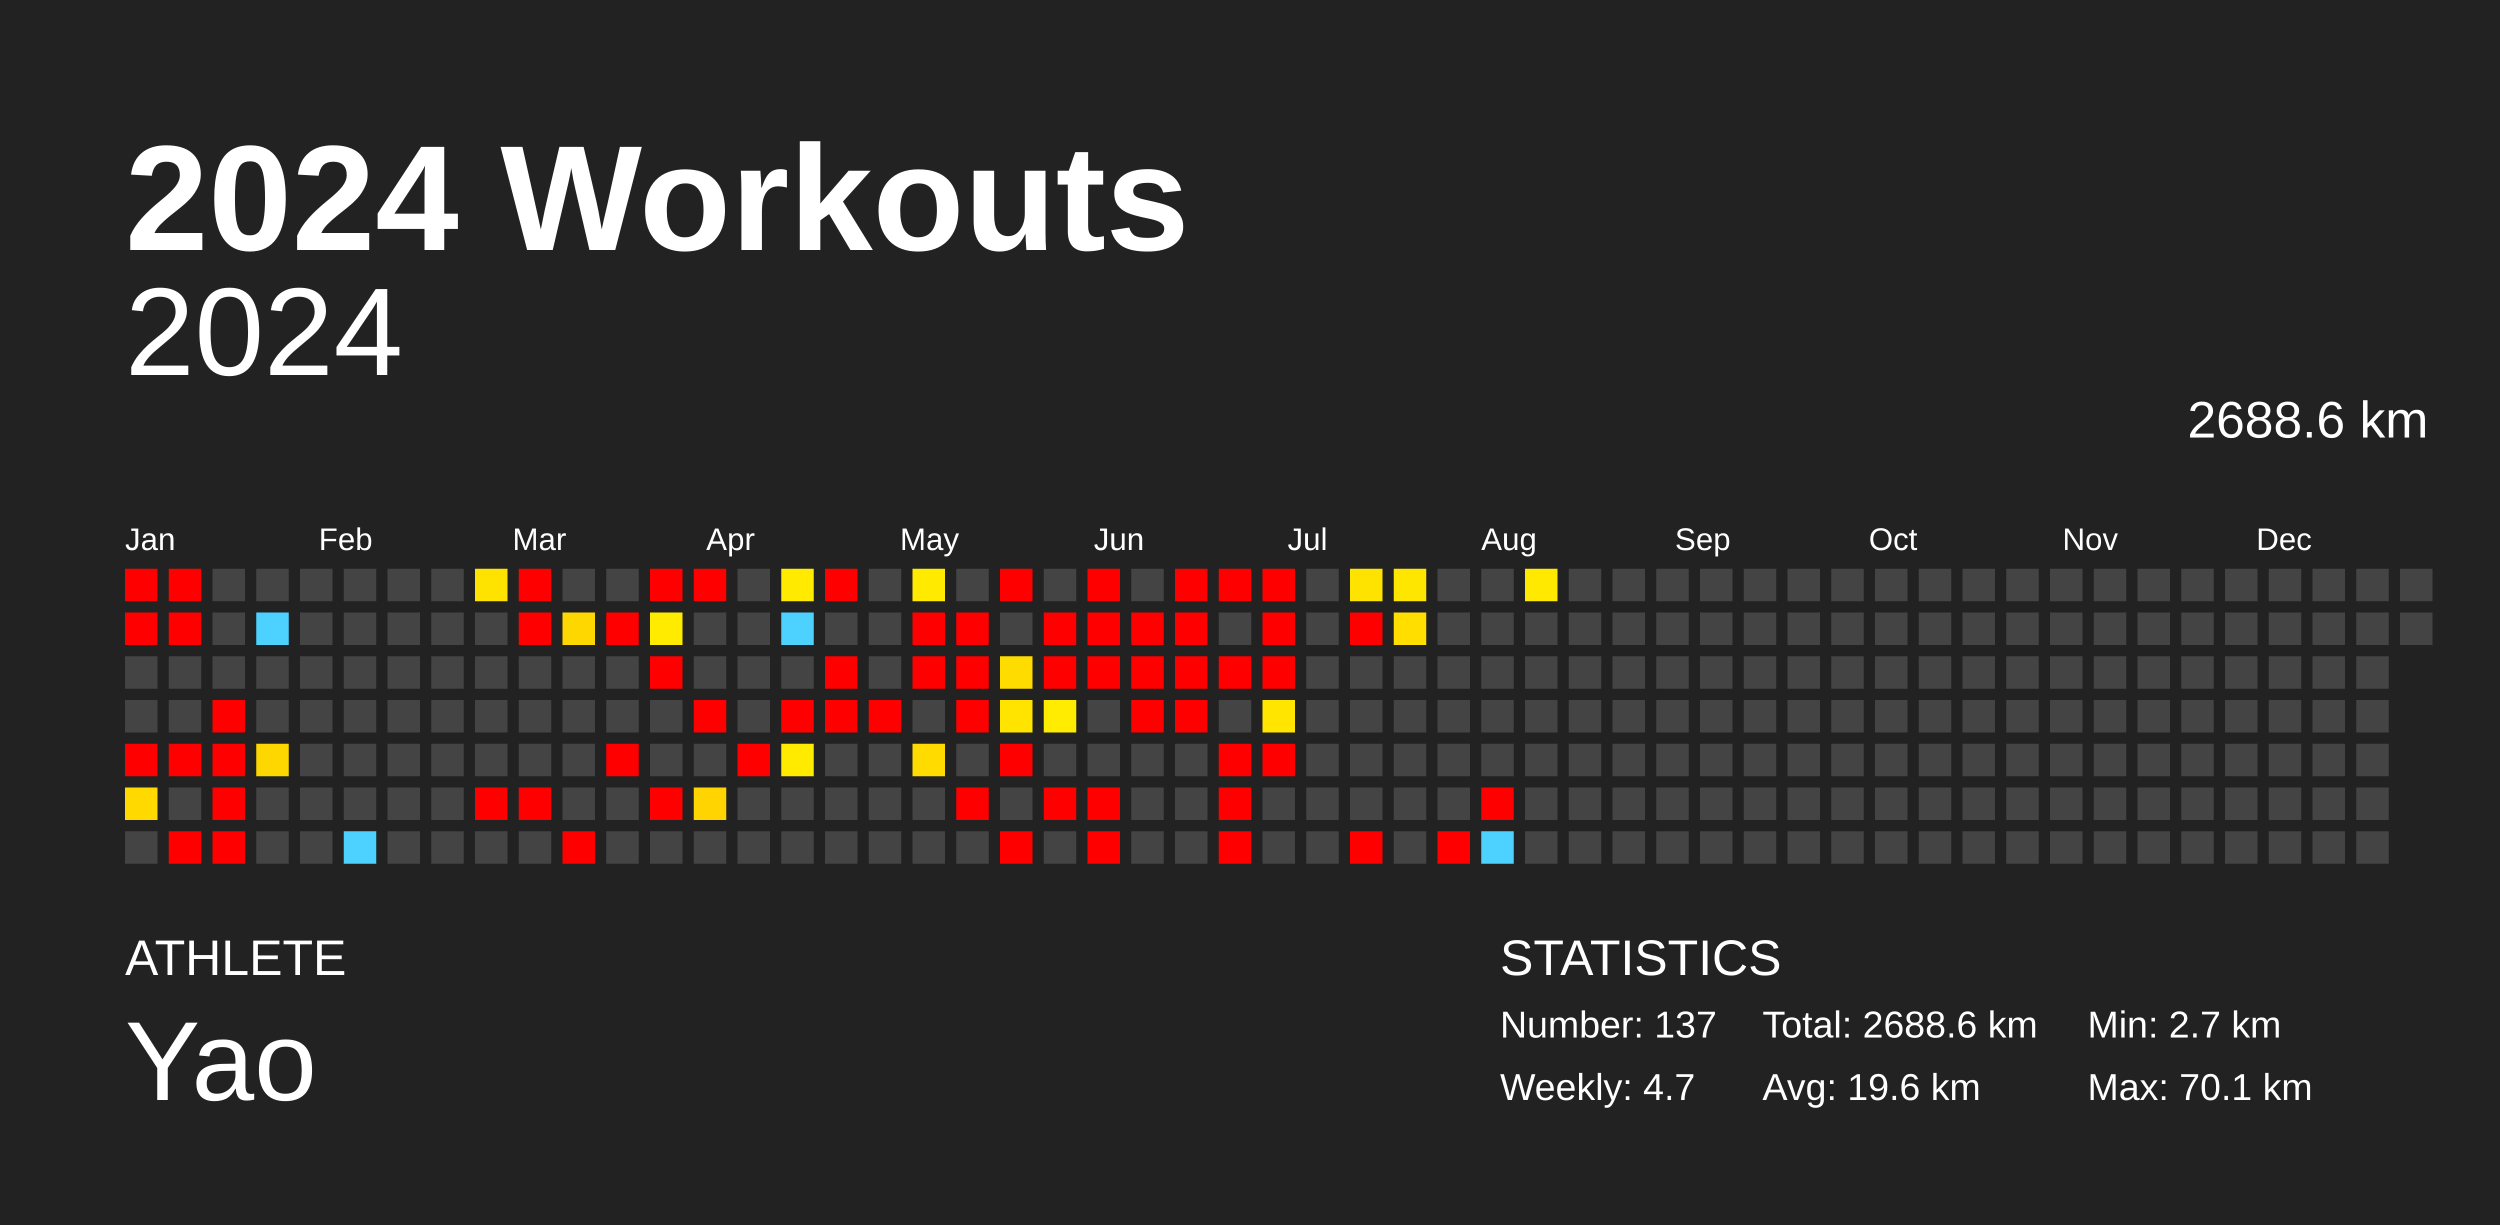
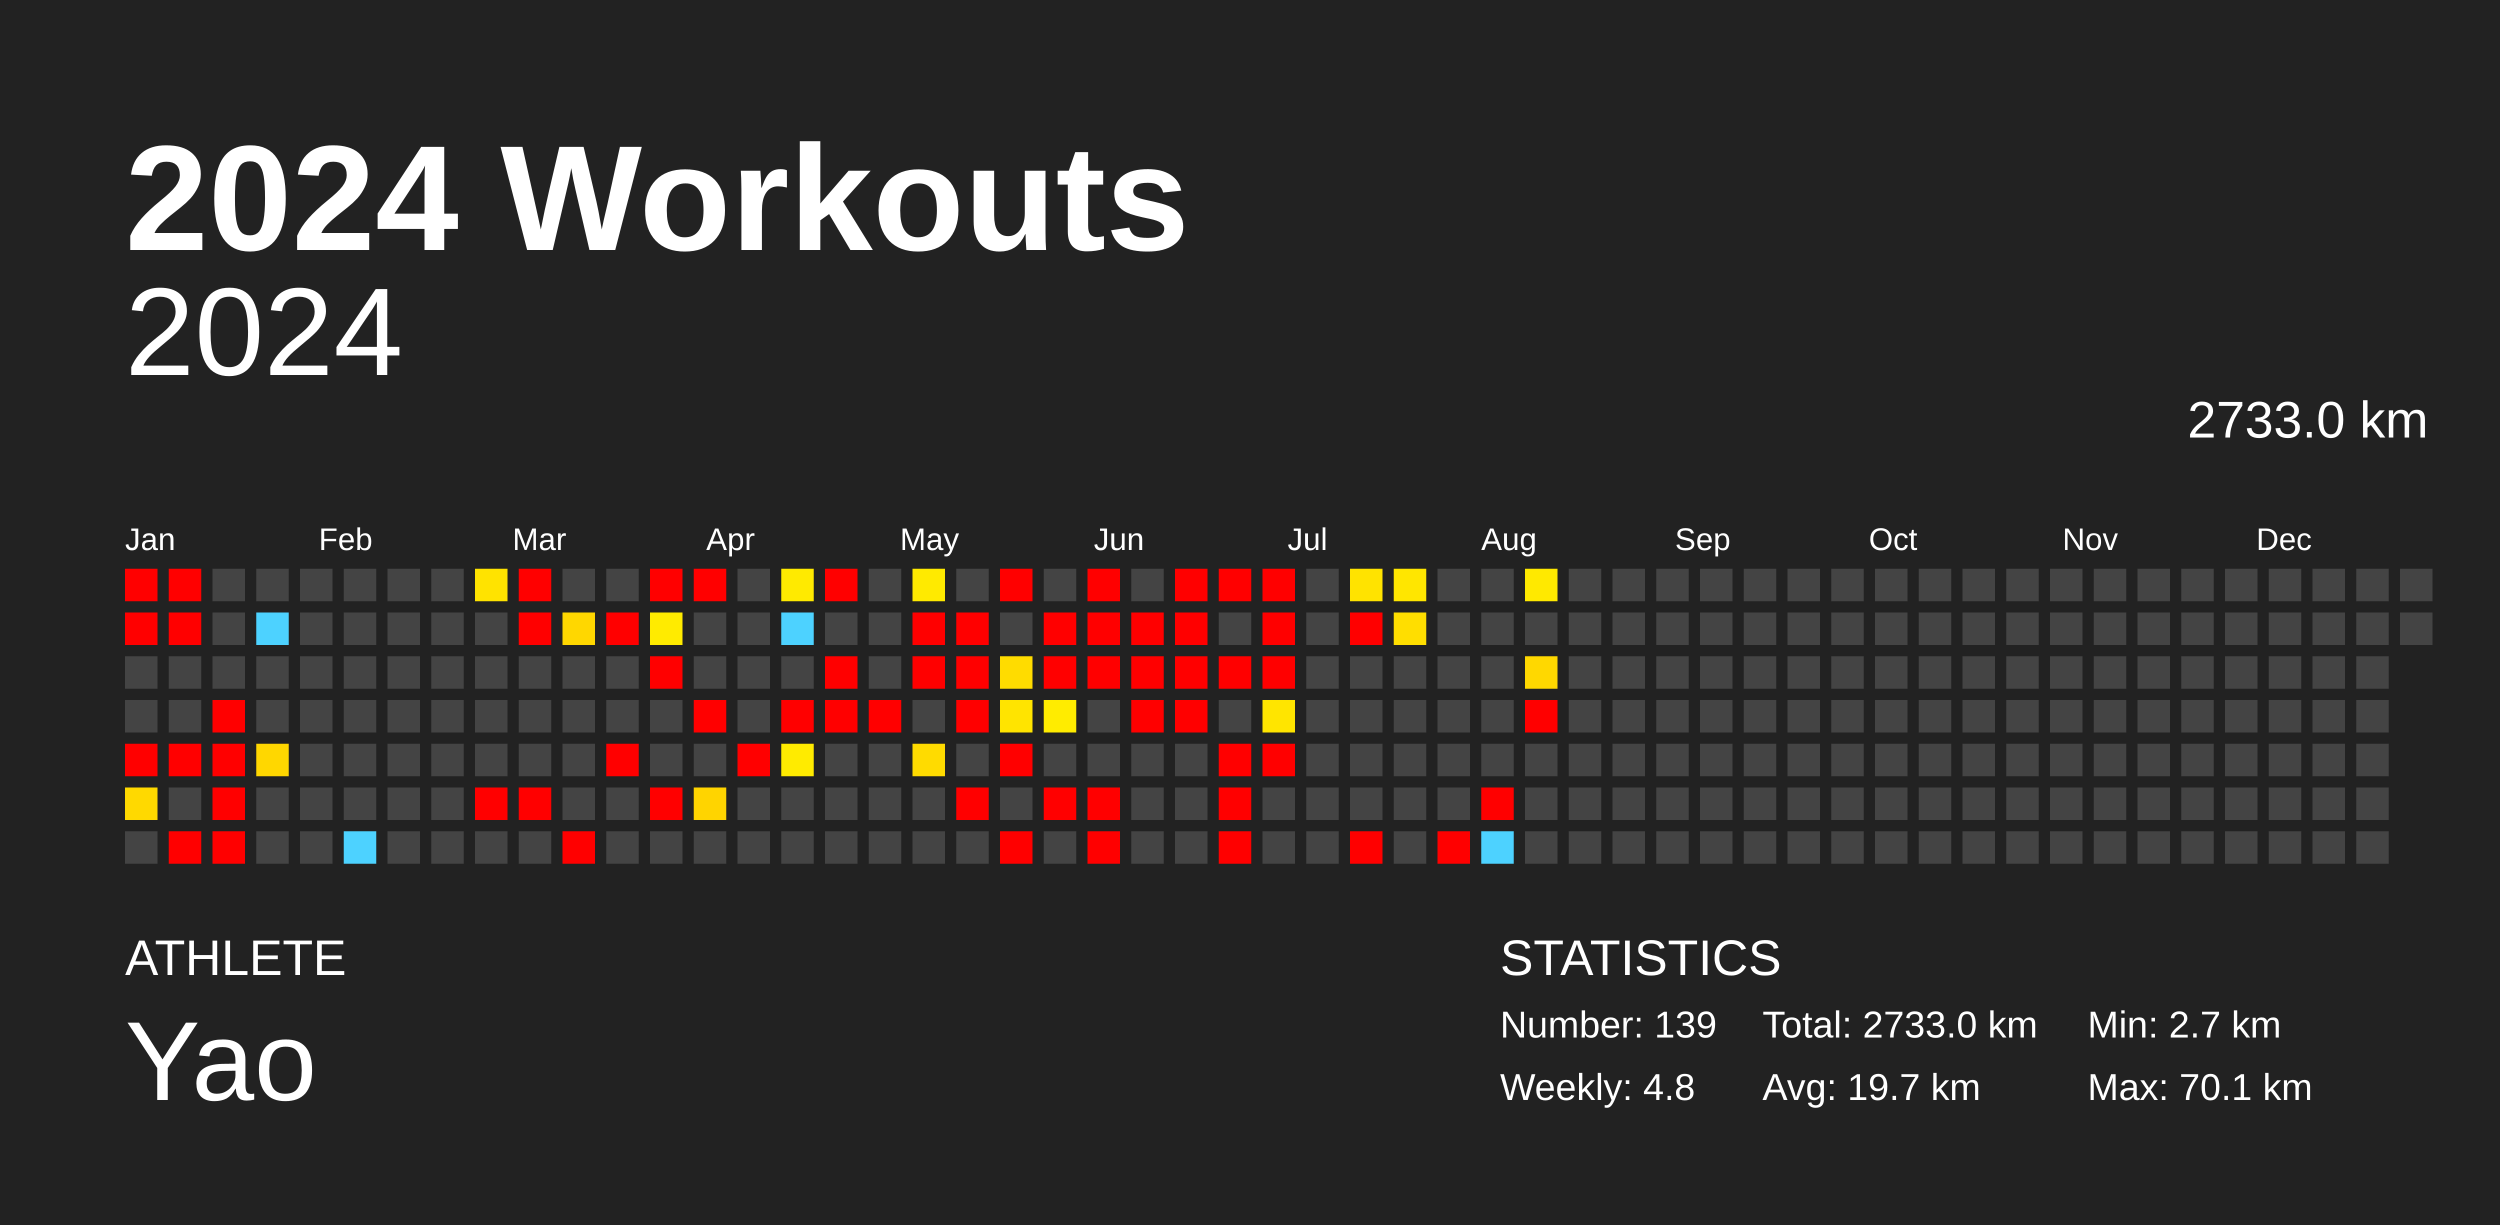
<svg xmlns="http://www.w3.org/2000/svg" baseProfile="full" height="98mm" version="1.1" viewBox="0,0,200,98" width="200mm">
  <defs />
  <rect fill="#222222" height="98" width="200" x="0" y="0" />
  <text fill="#FFFFFF" style="font-size:12px; font-family:Arial; font-weight:bold;" x="10" y="20">2024 Workouts</text>
  <text fill="#FFFFFF" style="font-size:4px; font-family:Arial" x="10" y="78">ATHLETE</text>
  <text fill="#FFFFFF" style="font-size:9px; font-family:Arial" x="10" y="88">Yao</text>
  <text fill="#FFFFFF" style="font-size:4px; font-family:Arial" x="120" y="78">STATISTICS</text>
-   <text fill="#FFFFFF" style="font-size:3px; font-family:Arial" x="120" y="83">Number: 137</text>
-   <text fill="#FFFFFF" style="font-size:3px; font-family:Arial" x="120" y="88">Weekly: 4.7</text>
-   <text fill="#FFFFFF" style="font-size:3px; font-family:Arial" x="141" y="83">Total: 2688.6 km</text>
-   <text fill="#FFFFFF" style="font-size:3px; font-family:Arial" x="141" y="88">Avg: 19.6 km</text>
+   <text fill="#FFFFFF" style="font-size:3px; font-family:Arial" x="120" y="83">Number: 139</text>
+   <text fill="#FFFFFF" style="font-size:3px; font-family:Arial" x="120" y="88">Weekly: 4.8</text>
+   <text fill="#FFFFFF" style="font-size:3px; font-family:Arial" x="141" y="83">Total: 2733.0 km</text>
+   <text fill="#FFFFFF" style="font-size:3px; font-family:Arial" x="141" y="88">Avg: 19.7 km</text>
  <text fill="#FFFFFF" style="font-size:3px; font-family:Arial" x="167" y="83">Min: 2.7 km</text>
  <text fill="#FFFFFF" style="font-size:3px; font-family:Arial" x="167" y="88">Max: 70.1 km</text>
  <text alignment-baseline="hanging" fill="#FFFFFF" style="font-size:10.0px; font-family:Arial;" x="10" y="30">2024</text>
-   <text alignment-baseline="hanging" fill="#FFFFFF" style="font-size:4.125px; font-family:Arial;" x="175" y="35">2688.6 km</text>
+   <text alignment-baseline="hanging" fill="#FFFFFF" style="font-size:4.125px; font-family:Arial;" x="175" y="35">2733.0 km</text>
  <text fill="#FFFFFF" style="font-size:2.5px; font-family:Arial" x="10.0" y="44">Jan</text>
  <text fill="#FFFFFF" style="font-size:2.5px; font-family:Arial" x="25.5" y="44">Feb</text>
  <text fill="#FFFFFF" style="font-size:2.5px; font-family:Arial" x="41.0" y="44">Mar</text>
  <text fill="#FFFFFF" style="font-size:2.5px; font-family:Arial" x="56.5" y="44">Apr</text>
  <text fill="#FFFFFF" style="font-size:2.5px; font-family:Arial" x="72.0" y="44">May</text>
  <text fill="#FFFFFF" style="font-size:2.5px; font-family:Arial" x="87.5" y="44">Jun</text>
  <text fill="#FFFFFF" style="font-size:2.5px; font-family:Arial" x="103.0" y="44">Jul</text>
  <text fill="#FFFFFF" style="font-size:2.5px; font-family:Arial" x="118.5" y="44">Aug</text>
  <text fill="#FFFFFF" style="font-size:2.5px; font-family:Arial" x="134.0" y="44">Sep</text>
  <text fill="#FFFFFF" style="font-size:2.5px; font-family:Arial" x="149.5" y="44">Oct</text>
  <text fill="#FFFFFF" style="font-size:2.5px; font-family:Arial" x="165.0" y="44">Nov</text>
  <text fill="#FFFFFF" style="font-size:2.5px; font-family:Arial" x="180.5" y="44">Dec</text>
  <rect fill="red" height="2.6" width="2.6" x="10.0" y="45.5" />
  <rect fill="red" height="2.6" width="2.6" x="10.0" y="49.0" />
  <rect fill="#444444" height="2.6" width="2.6" x="10.0" y="52.5" />
  <rect fill="#444444" height="2.6" width="2.6" x="10.0" y="56.0" />
  <rect fill="red" height="2.6" width="2.6" x="10.0" y="59.5" />
  <rect fill="#ffd900" height="2.6" width="2.6" x="10.0" y="63.0" />
  <rect fill="#444444" height="2.6" width="2.6" x="10.0" y="66.5" />
  <rect fill="red" height="2.6" width="2.6" x="13.5" y="45.5" />
  <rect fill="red" height="2.6" width="2.6" x="13.5" y="49.0" />
  <rect fill="#444444" height="2.6" width="2.6" x="13.5" y="52.5" />
  <rect fill="#444444" height="2.6" width="2.6" x="13.5" y="56.0" />
  <rect fill="red" height="2.6" width="2.6" x="13.5" y="59.5" />
  <rect fill="#444444" height="2.6" width="2.6" x="13.5" y="63.0" />
  <rect fill="red" height="2.6" width="2.6" x="13.5" y="66.5" />
  <rect fill="#444444" height="2.6" width="2.6" x="17.0" y="45.5" />
  <rect fill="#444444" height="2.6" width="2.6" x="17.0" y="49.0" />
  <rect fill="#444444" height="2.6" width="2.6" x="17.0" y="52.5" />
  <rect fill="red" height="2.6" width="2.6" x="17.0" y="56.0" />
  <rect fill="red" height="2.6" width="2.6" x="17.0" y="59.5" />
  <rect fill="red" height="2.6" width="2.6" x="17.0" y="63.0" />
  <rect fill="red" height="2.6" width="2.6" x="17.0" y="66.5" />
  <rect fill="#444444" height="2.6" width="2.6" x="20.5" y="45.5" />
  <rect fill="#4dd2ff" height="2.6" width="2.6" x="20.5" y="49.0" />
  <rect fill="#444444" height="2.6" width="2.6" x="20.5" y="52.5" />
  <rect fill="#444444" height="2.6" width="2.6" x="20.5" y="56.0" />
  <rect fill="#ffd700" height="2.6" width="2.6" x="20.5" y="59.5" />
  <rect fill="#444444" height="2.6" width="2.6" x="20.5" y="63.0" />
  <rect fill="#444444" height="2.6" width="2.6" x="20.5" y="66.5" />
  <rect fill="#444444" height="2.6" width="2.6" x="24.0" y="45.5" />
  <rect fill="#444444" height="2.6" width="2.6" x="24.0" y="49.0" />
  <rect fill="#444444" height="2.6" width="2.6" x="24.0" y="52.5" />
  <rect fill="#444444" height="2.6" width="2.6" x="24.0" y="56.0" />
  <rect fill="#444444" height="2.6" width="2.6" x="24.0" y="59.5" />
  <rect fill="#444444" height="2.6" width="2.6" x="24.0" y="63.0" />
  <rect fill="#444444" height="2.6" width="2.6" x="24.0" y="66.5" />
  <rect fill="#444444" height="2.6" width="2.6" x="27.5" y="45.5" />
  <rect fill="#444444" height="2.6" width="2.6" x="27.5" y="49.0" />
  <rect fill="#444444" height="2.6" width="2.6" x="27.5" y="52.5" />
  <rect fill="#444444" height="2.6" width="2.6" x="27.5" y="56.0" />
  <rect fill="#444444" height="2.6" width="2.6" x="27.5" y="59.5" />
  <rect fill="#444444" height="2.6" width="2.6" x="27.5" y="63.0" />
  <rect fill="#4dd2ff" height="2.6" width="2.6" x="27.5" y="66.5" />
  <rect fill="#444444" height="2.6" width="2.6" x="31.0" y="45.5" />
  <rect fill="#444444" height="2.6" width="2.6" x="31.0" y="49.0" />
  <rect fill="#444444" height="2.6" width="2.6" x="31.0" y="52.5" />
  <rect fill="#444444" height="2.6" width="2.6" x="31.0" y="56.0" />
  <rect fill="#444444" height="2.6" width="2.6" x="31.0" y="59.5" />
  <rect fill="#444444" height="2.6" width="2.6" x="31.0" y="63.0" />
  <rect fill="#444444" height="2.6" width="2.6" x="31.0" y="66.5" />
  <rect fill="#444444" height="2.6" width="2.6" x="34.5" y="45.5" />
  <rect fill="#444444" height="2.6" width="2.6" x="34.5" y="49.0" />
  <rect fill="#444444" height="2.6" width="2.6" x="34.5" y="52.5" />
  <rect fill="#444444" height="2.6" width="2.6" x="34.5" y="56.0" />
  <rect fill="#444444" height="2.6" width="2.6" x="34.5" y="59.5" />
  <rect fill="#444444" height="2.6" width="2.6" x="34.5" y="63.0" />
  <rect fill="#444444" height="2.6" width="2.6" x="34.5" y="66.5" />
  <rect fill="#ffe300" height="2.6" width="2.6" x="38.0" y="45.5" />
  <rect fill="#444444" height="2.6" width="2.6" x="38.0" y="49.0" />
  <rect fill="#444444" height="2.6" width="2.6" x="38.0" y="52.5" />
  <rect fill="#444444" height="2.6" width="2.6" x="38.0" y="56.0" />
  <rect fill="#444444" height="2.6" width="2.6" x="38.0" y="59.5" />
  <rect fill="red" height="2.6" width="2.6" x="38.0" y="63.0" />
  <rect fill="#444444" height="2.6" width="2.6" x="38.0" y="66.5" />
  <rect fill="red" height="2.6" width="2.6" x="41.5" y="45.5" />
  <rect fill="red" height="2.6" width="2.6" x="41.5" y="49.0" />
  <rect fill="#444444" height="2.6" width="2.6" x="41.5" y="52.5" />
  <rect fill="#444444" height="2.6" width="2.6" x="41.5" y="56.0" />
  <rect fill="#444444" height="2.6" width="2.6" x="41.5" y="59.5" />
  <rect fill="red" height="2.6" width="2.6" x="41.5" y="63.0" />
  <rect fill="#444444" height="2.6" width="2.6" x="41.5" y="66.5" />
  <rect fill="#444444" height="2.6" width="2.6" x="45.0" y="45.5" />
  <rect fill="#ffd700" height="2.6" width="2.6" x="45.0" y="49.0" />
  <rect fill="#444444" height="2.6" width="2.6" x="45.0" y="52.5" />
  <rect fill="#444444" height="2.6" width="2.6" x="45.0" y="56.0" />
  <rect fill="#444444" height="2.6" width="2.6" x="45.0" y="59.5" />
  <rect fill="#444444" height="2.6" width="2.6" x="45.0" y="63.0" />
  <rect fill="red" height="2.6" width="2.6" x="45.0" y="66.5" />
  <rect fill="#444444" height="2.6" width="2.6" x="48.5" y="45.5" />
  <rect fill="red" height="2.6" width="2.6" x="48.5" y="49.0" />
  <rect fill="#444444" height="2.6" width="2.6" x="48.5" y="52.5" />
  <rect fill="#444444" height="2.6" width="2.6" x="48.5" y="56.0" />
  <rect fill="red" height="2.6" width="2.6" x="48.5" y="59.5" />
  <rect fill="#444444" height="2.6" width="2.6" x="48.5" y="63.0" />
  <rect fill="#444444" height="2.6" width="2.6" x="48.5" y="66.5" />
  <rect fill="red" height="2.6" width="2.6" x="52.0" y="45.5" />
  <rect fill="#ffeb00" height="2.6" width="2.6" x="52.0" y="49.0" />
  <rect fill="red" height="2.6" width="2.6" x="52.0" y="52.5" />
  <rect fill="#444444" height="2.6" width="2.6" x="52.0" y="56.0" />
  <rect fill="#444444" height="2.6" width="2.6" x="52.0" y="59.5" />
  <rect fill="red" height="2.6" width="2.6" x="52.0" y="63.0" />
  <rect fill="#444444" height="2.6" width="2.6" x="52.0" y="66.5" />
  <rect fill="red" height="2.6" width="2.6" x="55.5" y="45.5" />
  <rect fill="#444444" height="2.6" width="2.6" x="55.5" y="49.0" />
  <rect fill="#444444" height="2.6" width="2.6" x="55.5" y="52.5" />
  <rect fill="red" height="2.6" width="2.6" x="55.5" y="56.0" />
  <rect fill="#444444" height="2.6" width="2.6" x="55.5" y="59.5" />
  <rect fill="#ffd400" height="2.6" width="2.6" x="55.5" y="63.0" />
  <rect fill="#444444" height="2.6" width="2.6" x="55.5" y="66.5" />
  <rect fill="#444444" height="2.6" width="2.6" x="59.0" y="45.5" />
  <rect fill="#444444" height="2.6" width="2.6" x="59.0" y="49.0" />
  <rect fill="#444444" height="2.6" width="2.6" x="59.0" y="52.5" />
  <rect fill="#444444" height="2.6" width="2.6" x="59.0" y="56.0" />
  <rect fill="red" height="2.6" width="2.6" x="59.0" y="59.5" />
  <rect fill="#444444" height="2.6" width="2.6" x="59.0" y="63.0" />
  <rect fill="#444444" height="2.6" width="2.6" x="59.0" y="66.5" />
  <rect fill="#ffea00" height="2.6" width="2.6" x="62.5" y="45.5" />
  <rect fill="#4dd2ff" height="2.6" width="2.6" x="62.5" y="49.0" />
  <rect fill="#444444" height="2.6" width="2.6" x="62.5" y="52.5" />
  <rect fill="red" height="2.6" width="2.6" x="62.5" y="56.0" />
  <rect fill="#ffeb00" height="2.6" width="2.6" x="62.5" y="59.5" />
  <rect fill="#444444" height="2.6" width="2.6" x="62.5" y="63.0" />
  <rect fill="#444444" height="2.6" width="2.6" x="62.5" y="66.5" />
  <rect fill="red" height="2.6" width="2.6" x="66.0" y="45.5" />
  <rect fill="#444444" height="2.6" width="2.6" x="66.0" y="49.0" />
  <rect fill="red" height="2.6" width="2.6" x="66.0" y="52.5" />
  <rect fill="red" height="2.6" width="2.6" x="66.0" y="56.0" />
  <rect fill="#444444" height="2.6" width="2.6" x="66.0" y="59.5" />
  <rect fill="#444444" height="2.6" width="2.6" x="66.0" y="63.0" />
  <rect fill="#444444" height="2.6" width="2.6" x="66.0" y="66.5" />
  <rect fill="#444444" height="2.6" width="2.6" x="69.5" y="45.5" />
  <rect fill="#444444" height="2.6" width="2.6" x="69.5" y="49.0" />
  <rect fill="#444444" height="2.6" width="2.6" x="69.5" y="52.5" />
  <rect fill="red" height="2.6" width="2.6" x="69.5" y="56.0" />
  <rect fill="#444444" height="2.6" width="2.6" x="69.5" y="59.5" />
  <rect fill="#444444" height="2.6" width="2.6" x="69.5" y="63.0" />
  <rect fill="#444444" height="2.6" width="2.6" x="69.5" y="66.5" />
  <rect fill="#ffea00" height="2.6" width="2.6" x="73.0" y="45.5" />
  <rect fill="red" height="2.6" width="2.6" x="73.0" y="49.0" />
  <rect fill="red" height="2.6" width="2.6" x="73.0" y="52.5" />
  <rect fill="#444444" height="2.6" width="2.6" x="73.0" y="56.0" />
  <rect fill="#ffdb00" height="2.6" width="2.6" x="73.0" y="59.5" />
  <rect fill="#444444" height="2.6" width="2.6" x="73.0" y="63.0" />
  <rect fill="#444444" height="2.6" width="2.6" x="73.0" y="66.5" />
  <rect fill="#444444" height="2.6" width="2.6" x="76.5" y="45.5" />
  <rect fill="red" height="2.6" width="2.6" x="76.5" y="49.0" />
  <rect fill="red" height="2.6" width="2.6" x="76.5" y="52.5" />
  <rect fill="red" height="2.6" width="2.6" x="76.5" y="56.0" />
  <rect fill="#444444" height="2.6" width="2.6" x="76.5" y="59.5" />
  <rect fill="red" height="2.6" width="2.6" x="76.5" y="63.0" />
  <rect fill="#444444" height="2.6" width="2.6" x="76.5" y="66.5" />
  <rect fill="red" height="2.6" width="2.6" x="80.0" y="45.5" />
  <rect fill="#444444" height="2.6" width="2.6" x="80.0" y="49.0" />
  <rect fill="#ffdc00" height="2.6" width="2.6" x="80.0" y="52.5" />
  <rect fill="#ffe400" height="2.6" width="2.6" x="80.0" y="56.0" />
  <rect fill="red" height="2.6" width="2.6" x="80.0" y="59.5" />
  <rect fill="#444444" height="2.6" width="2.6" x="80.0" y="63.0" />
  <rect fill="red" height="2.6" width="2.6" x="80.0" y="66.5" />
  <rect fill="#444444" height="2.6" width="2.6" x="83.5" y="45.5" />
  <rect fill="red" height="2.6" width="2.6" x="83.5" y="49.0" />
  <rect fill="red" height="2.6" width="2.6" x="83.5" y="52.5" />
  <rect fill="#ffec00" height="2.6" width="2.6" x="83.5" y="56.0" />
  <rect fill="#444444" height="2.6" width="2.6" x="83.5" y="59.5" />
  <rect fill="red" height="2.6" width="2.6" x="83.5" y="63.0" />
  <rect fill="#444444" height="2.6" width="2.6" x="83.5" y="66.5" />
  <rect fill="red" height="2.6" width="2.6" x="87.0" y="45.5" />
  <rect fill="red" height="2.6" width="2.6" x="87.0" y="49.0" />
  <rect fill="red" height="2.6" width="2.6" x="87.0" y="52.5" />
  <rect fill="#444444" height="2.6" width="2.6" x="87.0" y="56.0" />
  <rect fill="#444444" height="2.6" width="2.6" x="87.0" y="59.5" />
  <rect fill="red" height="2.6" width="2.6" x="87.0" y="63.0" />
  <rect fill="red" height="2.6" width="2.6" x="87.0" y="66.5" />
  <rect fill="#444444" height="2.6" width="2.6" x="90.5" y="45.5" />
  <rect fill="red" height="2.6" width="2.6" x="90.5" y="49.0" />
  <rect fill="red" height="2.6" width="2.6" x="90.5" y="52.5" />
  <rect fill="red" height="2.6" width="2.6" x="90.5" y="56.0" />
  <rect fill="#444444" height="2.6" width="2.6" x="90.5" y="59.5" />
  <rect fill="#444444" height="2.6" width="2.6" x="90.5" y="63.0" />
  <rect fill="#444444" height="2.6" width="2.6" x="90.5" y="66.5" />
  <rect fill="red" height="2.6" width="2.6" x="94.0" y="45.5" />
  <rect fill="red" height="2.6" width="2.6" x="94.0" y="49.0" />
  <rect fill="red" height="2.6" width="2.6" x="94.0" y="52.5" />
  <rect fill="red" height="2.6" width="2.6" x="94.0" y="56.0" />
  <rect fill="#444444" height="2.6" width="2.6" x="94.0" y="59.5" />
  <rect fill="#444444" height="2.6" width="2.6" x="94.0" y="63.0" />
  <rect fill="#444444" height="2.6" width="2.6" x="94.0" y="66.5" />
  <rect fill="red" height="2.6" width="2.6" x="97.5" y="45.5" />
  <rect fill="#444444" height="2.6" width="2.6" x="97.5" y="49.0" />
  <rect fill="red" height="2.6" width="2.6" x="97.5" y="52.5" />
  <rect fill="#444444" height="2.6" width="2.6" x="97.5" y="56.0" />
  <rect fill="red" height="2.6" width="2.6" x="97.5" y="59.5" />
  <rect fill="red" height="2.6" width="2.6" x="97.5" y="63.0" />
  <rect fill="red" height="2.6" width="2.6" x="97.5" y="66.5" />
  <rect fill="red" height="2.6" width="2.6" x="101.0" y="45.5" />
  <rect fill="red" height="2.6" width="2.6" x="101.0" y="49.0" />
  <rect fill="red" height="2.6" width="2.6" x="101.0" y="52.5" />
  <rect fill="#ffe500" height="2.6" width="2.6" x="101.0" y="56.0" />
  <rect fill="red" height="2.6" width="2.6" x="101.0" y="59.5" />
  <rect fill="#444444" height="2.6" width="2.6" x="101.0" y="63.0" />
  <rect fill="#444444" height="2.6" width="2.6" x="101.0" y="66.5" />
  <rect fill="#444444" height="2.6" width="2.6" x="104.5" y="45.5" />
  <rect fill="#444444" height="2.6" width="2.6" x="104.5" y="49.0" />
  <rect fill="#444444" height="2.6" width="2.6" x="104.5" y="52.5" />
  <rect fill="#444444" height="2.6" width="2.6" x="104.5" y="56.0" />
  <rect fill="#444444" height="2.6" width="2.6" x="104.5" y="59.5" />
  <rect fill="#444444" height="2.6" width="2.6" x="104.5" y="63.0" />
  <rect fill="#444444" height="2.6" width="2.6" x="104.5" y="66.5" />
  <rect fill="#ffe300" height="2.6" width="2.6" x="108.0" y="45.5" />
  <rect fill="red" height="2.6" width="2.6" x="108.0" y="49.0" />
  <rect fill="#444444" height="2.6" width="2.6" x="108.0" y="52.5" />
  <rect fill="#444444" height="2.6" width="2.6" x="108.0" y="56.0" />
  <rect fill="#444444" height="2.6" width="2.6" x="108.0" y="59.5" />
  <rect fill="#444444" height="2.6" width="2.6" x="108.0" y="63.0" />
  <rect fill="red" height="2.6" width="2.6" x="108.0" y="66.5" />
  <rect fill="#ffe600" height="2.6" width="2.6" x="111.5" y="45.5" />
  <rect fill="#ffde00" height="2.6" width="2.6" x="111.5" y="49.0" />
  <rect fill="#444444" height="2.6" width="2.6" x="111.5" y="52.5" />
  <rect fill="#444444" height="2.6" width="2.6" x="111.5" y="56.0" />
  <rect fill="#444444" height="2.6" width="2.6" x="111.5" y="59.5" />
  <rect fill="#444444" height="2.6" width="2.6" x="111.5" y="63.0" />
  <rect fill="#444444" height="2.6" width="2.6" x="111.5" y="66.5" />
  <rect fill="#444444" height="2.6" width="2.6" x="115.0" y="45.5" />
  <rect fill="#444444" height="2.6" width="2.6" x="115.0" y="49.0" />
  <rect fill="#444444" height="2.6" width="2.6" x="115.0" y="52.5" />
  <rect fill="#444444" height="2.6" width="2.6" x="115.0" y="56.0" />
  <rect fill="#444444" height="2.6" width="2.6" x="115.0" y="59.5" />
  <rect fill="#444444" height="2.6" width="2.6" x="115.0" y="63.0" />
  <rect fill="red" height="2.6" width="2.6" x="115.0" y="66.5" />
  <rect fill="#444444" height="2.6" width="2.6" x="118.5" y="45.5" />
  <rect fill="#444444" height="2.6" width="2.6" x="118.5" y="49.0" />
  <rect fill="#444444" height="2.6" width="2.6" x="118.5" y="52.5" />
  <rect fill="#444444" height="2.6" width="2.6" x="118.5" y="56.0" />
  <rect fill="#444444" height="2.6" width="2.6" x="118.5" y="59.5" />
  <rect fill="red" height="2.6" width="2.6" x="118.5" y="63.0" />
  <rect fill="#4dd2ff" height="2.6" width="2.6" x="118.5" y="66.5" />
  <rect fill="#ffe900" height="2.6" width="2.6" x="122.0" y="45.5" />
  <rect fill="#444444" height="2.6" width="2.6" x="122.0" y="49.0" />
-   <rect fill="#444444" height="2.6" width="2.6" x="122.0" y="52.5" />
-   <rect fill="#444444" height="2.6" width="2.6" x="122.0" y="56.0" />
+   <rect fill="#ffd800" height="2.6" width="2.6" x="122.0" y="52.5" />
+   <rect fill="red" height="2.6" width="2.6" x="122.0" y="56.0" />
  <rect fill="#444444" height="2.6" width="2.6" x="122.0" y="59.5" />
  <rect fill="#444444" height="2.6" width="2.6" x="122.0" y="63.0" />
  <rect fill="#444444" height="2.6" width="2.6" x="122.0" y="66.5" />
  <rect fill="#444444" height="2.6" width="2.6" x="125.5" y="45.5" />
  <rect fill="#444444" height="2.6" width="2.6" x="125.5" y="49.0" />
  <rect fill="#444444" height="2.6" width="2.6" x="125.5" y="52.5" />
  <rect fill="#444444" height="2.6" width="2.6" x="125.5" y="56.0" />
  <rect fill="#444444" height="2.6" width="2.6" x="125.5" y="59.5" />
  <rect fill="#444444" height="2.6" width="2.6" x="125.5" y="63.0" />
  <rect fill="#444444" height="2.6" width="2.6" x="125.5" y="66.5" />
  <rect fill="#444444" height="2.6" width="2.6" x="129.0" y="45.5" />
  <rect fill="#444444" height="2.6" width="2.6" x="129.0" y="49.0" />
  <rect fill="#444444" height="2.6" width="2.6" x="129.0" y="52.5" />
  <rect fill="#444444" height="2.6" width="2.6" x="129.0" y="56.0" />
  <rect fill="#444444" height="2.6" width="2.6" x="129.0" y="59.5" />
  <rect fill="#444444" height="2.6" width="2.6" x="129.0" y="63.0" />
  <rect fill="#444444" height="2.6" width="2.6" x="129.0" y="66.5" />
  <rect fill="#444444" height="2.6" width="2.6" x="132.5" y="45.5" />
  <rect fill="#444444" height="2.6" width="2.6" x="132.5" y="49.0" />
  <rect fill="#444444" height="2.6" width="2.6" x="132.5" y="52.5" />
  <rect fill="#444444" height="2.6" width="2.6" x="132.5" y="56.0" />
  <rect fill="#444444" height="2.6" width="2.6" x="132.5" y="59.5" />
  <rect fill="#444444" height="2.6" width="2.6" x="132.5" y="63.0" />
  <rect fill="#444444" height="2.6" width="2.6" x="132.5" y="66.5" />
  <rect fill="#444444" height="2.6" width="2.6" x="136.0" y="45.5" />
  <rect fill="#444444" height="2.6" width="2.6" x="136.0" y="49.0" />
  <rect fill="#444444" height="2.6" width="2.6" x="136.0" y="52.5" />
  <rect fill="#444444" height="2.6" width="2.6" x="136.0" y="56.0" />
  <rect fill="#444444" height="2.6" width="2.6" x="136.0" y="59.5" />
  <rect fill="#444444" height="2.6" width="2.6" x="136.0" y="63.0" />
  <rect fill="#444444" height="2.6" width="2.6" x="136.0" y="66.5" />
  <rect fill="#444444" height="2.6" width="2.6" x="139.5" y="45.5" />
  <rect fill="#444444" height="2.6" width="2.6" x="139.5" y="49.0" />
  <rect fill="#444444" height="2.6" width="2.6" x="139.5" y="52.5" />
  <rect fill="#444444" height="2.6" width="2.6" x="139.5" y="56.0" />
  <rect fill="#444444" height="2.6" width="2.6" x="139.5" y="59.5" />
  <rect fill="#444444" height="2.6" width="2.6" x="139.5" y="63.0" />
  <rect fill="#444444" height="2.6" width="2.6" x="139.5" y="66.5" />
  <rect fill="#444444" height="2.6" width="2.6" x="143.0" y="45.5" />
  <rect fill="#444444" height="2.6" width="2.6" x="143.0" y="49.0" />
  <rect fill="#444444" height="2.6" width="2.6" x="143.0" y="52.5" />
  <rect fill="#444444" height="2.6" width="2.6" x="143.0" y="56.0" />
  <rect fill="#444444" height="2.6" width="2.6" x="143.0" y="59.5" />
  <rect fill="#444444" height="2.6" width="2.6" x="143.0" y="63.0" />
  <rect fill="#444444" height="2.6" width="2.6" x="143.0" y="66.5" />
  <rect fill="#444444" height="2.6" width="2.6" x="146.5" y="45.5" />
  <rect fill="#444444" height="2.6" width="2.6" x="146.5" y="49.0" />
  <rect fill="#444444" height="2.6" width="2.6" x="146.5" y="52.5" />
  <rect fill="#444444" height="2.6" width="2.6" x="146.5" y="56.0" />
  <rect fill="#444444" height="2.6" width="2.6" x="146.5" y="59.5" />
  <rect fill="#444444" height="2.6" width="2.6" x="146.5" y="63.0" />
  <rect fill="#444444" height="2.6" width="2.6" x="146.5" y="66.5" />
  <rect fill="#444444" height="2.6" width="2.6" x="150.0" y="45.5" />
  <rect fill="#444444" height="2.6" width="2.6" x="150.0" y="49.0" />
  <rect fill="#444444" height="2.6" width="2.6" x="150.0" y="52.5" />
  <rect fill="#444444" height="2.6" width="2.6" x="150.0" y="56.0" />
  <rect fill="#444444" height="2.6" width="2.6" x="150.0" y="59.5" />
  <rect fill="#444444" height="2.6" width="2.6" x="150.0" y="63.0" />
  <rect fill="#444444" height="2.6" width="2.6" x="150.0" y="66.5" />
  <rect fill="#444444" height="2.6" width="2.6" x="153.5" y="45.5" />
  <rect fill="#444444" height="2.6" width="2.6" x="153.5" y="49.0" />
  <rect fill="#444444" height="2.6" width="2.6" x="153.5" y="52.5" />
  <rect fill="#444444" height="2.6" width="2.6" x="153.5" y="56.0" />
  <rect fill="#444444" height="2.6" width="2.6" x="153.5" y="59.5" />
  <rect fill="#444444" height="2.6" width="2.6" x="153.5" y="63.0" />
  <rect fill="#444444" height="2.6" width="2.6" x="153.5" y="66.5" />
  <rect fill="#444444" height="2.6" width="2.6" x="157.0" y="45.5" />
  <rect fill="#444444" height="2.6" width="2.6" x="157.0" y="49.0" />
  <rect fill="#444444" height="2.6" width="2.6" x="157.0" y="52.5" />
  <rect fill="#444444" height="2.6" width="2.6" x="157.0" y="56.0" />
  <rect fill="#444444" height="2.6" width="2.6" x="157.0" y="59.5" />
  <rect fill="#444444" height="2.6" width="2.6" x="157.0" y="63.0" />
  <rect fill="#444444" height="2.6" width="2.6" x="157.0" y="66.5" />
  <rect fill="#444444" height="2.6" width="2.6" x="160.5" y="45.5" />
  <rect fill="#444444" height="2.6" width="2.6" x="160.5" y="49.0" />
  <rect fill="#444444" height="2.6" width="2.6" x="160.5" y="52.5" />
  <rect fill="#444444" height="2.6" width="2.6" x="160.5" y="56.0" />
  <rect fill="#444444" height="2.6" width="2.6" x="160.5" y="59.5" />
  <rect fill="#444444" height="2.6" width="2.6" x="160.5" y="63.0" />
  <rect fill="#444444" height="2.6" width="2.6" x="160.5" y="66.5" />
  <rect fill="#444444" height="2.6" width="2.6" x="164.0" y="45.5" />
  <rect fill="#444444" height="2.6" width="2.6" x="164.0" y="49.0" />
  <rect fill="#444444" height="2.6" width="2.6" x="164.0" y="52.5" />
  <rect fill="#444444" height="2.6" width="2.6" x="164.0" y="56.0" />
  <rect fill="#444444" height="2.6" width="2.6" x="164.0" y="59.5" />
  <rect fill="#444444" height="2.6" width="2.6" x="164.0" y="63.0" />
  <rect fill="#444444" height="2.6" width="2.6" x="164.0" y="66.5" />
  <rect fill="#444444" height="2.6" width="2.6" x="167.5" y="45.5" />
  <rect fill="#444444" height="2.6" width="2.6" x="167.5" y="49.0" />
  <rect fill="#444444" height="2.6" width="2.6" x="167.5" y="52.5" />
  <rect fill="#444444" height="2.6" width="2.6" x="167.5" y="56.0" />
  <rect fill="#444444" height="2.6" width="2.6" x="167.5" y="59.5" />
  <rect fill="#444444" height="2.6" width="2.6" x="167.5" y="63.0" />
  <rect fill="#444444" height="2.6" width="2.6" x="167.5" y="66.5" />
  <rect fill="#444444" height="2.6" width="2.6" x="171.0" y="45.5" />
  <rect fill="#444444" height="2.6" width="2.6" x="171.0" y="49.0" />
  <rect fill="#444444" height="2.6" width="2.6" x="171.0" y="52.5" />
  <rect fill="#444444" height="2.6" width="2.6" x="171.0" y="56.0" />
  <rect fill="#444444" height="2.6" width="2.6" x="171.0" y="59.5" />
  <rect fill="#444444" height="2.6" width="2.6" x="171.0" y="63.0" />
  <rect fill="#444444" height="2.6" width="2.6" x="171.0" y="66.5" />
  <rect fill="#444444" height="2.6" width="2.6" x="174.5" y="45.5" />
  <rect fill="#444444" height="2.6" width="2.6" x="174.5" y="49.0" />
  <rect fill="#444444" height="2.6" width="2.6" x="174.5" y="52.5" />
  <rect fill="#444444" height="2.6" width="2.6" x="174.5" y="56.0" />
  <rect fill="#444444" height="2.6" width="2.6" x="174.5" y="59.5" />
  <rect fill="#444444" height="2.6" width="2.6" x="174.5" y="63.0" />
  <rect fill="#444444" height="2.6" width="2.6" x="174.5" y="66.5" />
  <rect fill="#444444" height="2.6" width="2.6" x="178.0" y="45.5" />
  <rect fill="#444444" height="2.6" width="2.6" x="178.0" y="49.0" />
  <rect fill="#444444" height="2.6" width="2.6" x="178.0" y="52.5" />
  <rect fill="#444444" height="2.6" width="2.6" x="178.0" y="56.0" />
  <rect fill="#444444" height="2.6" width="2.6" x="178.0" y="59.5" />
  <rect fill="#444444" height="2.6" width="2.6" x="178.0" y="63.0" />
  <rect fill="#444444" height="2.6" width="2.6" x="178.0" y="66.5" />
  <rect fill="#444444" height="2.6" width="2.6" x="181.5" y="45.5" />
  <rect fill="#444444" height="2.6" width="2.6" x="181.5" y="49.0" />
  <rect fill="#444444" height="2.6" width="2.6" x="181.5" y="52.5" />
  <rect fill="#444444" height="2.6" width="2.6" x="181.5" y="56.0" />
  <rect fill="#444444" height="2.6" width="2.6" x="181.5" y="59.5" />
  <rect fill="#444444" height="2.6" width="2.6" x="181.5" y="63.0" />
  <rect fill="#444444" height="2.6" width="2.6" x="181.5" y="66.5" />
  <rect fill="#444444" height="2.6" width="2.6" x="185.0" y="45.5" />
  <rect fill="#444444" height="2.6" width="2.6" x="185.0" y="49.0" />
  <rect fill="#444444" height="2.6" width="2.6" x="185.0" y="52.5" />
  <rect fill="#444444" height="2.6" width="2.6" x="185.0" y="56.0" />
  <rect fill="#444444" height="2.6" width="2.6" x="185.0" y="59.5" />
  <rect fill="#444444" height="2.6" width="2.6" x="185.0" y="63.0" />
  <rect fill="#444444" height="2.6" width="2.6" x="185.0" y="66.5" />
  <rect fill="#444444" height="2.6" width="2.6" x="188.5" y="45.5" />
  <rect fill="#444444" height="2.6" width="2.6" x="188.5" y="49.0" />
  <rect fill="#444444" height="2.6" width="2.6" x="188.5" y="52.5" />
  <rect fill="#444444" height="2.6" width="2.6" x="188.5" y="56.0" />
  <rect fill="#444444" height="2.6" width="2.6" x="188.5" y="59.5" />
  <rect fill="#444444" height="2.6" width="2.6" x="188.5" y="63.0" />
  <rect fill="#444444" height="2.6" width="2.6" x="188.5" y="66.5" />
  <rect fill="#444444" height="2.6" width="2.6" x="192.0" y="45.5" />
  <rect fill="#444444" height="2.6" width="2.6" x="192.0" y="49.0" />
</svg>
